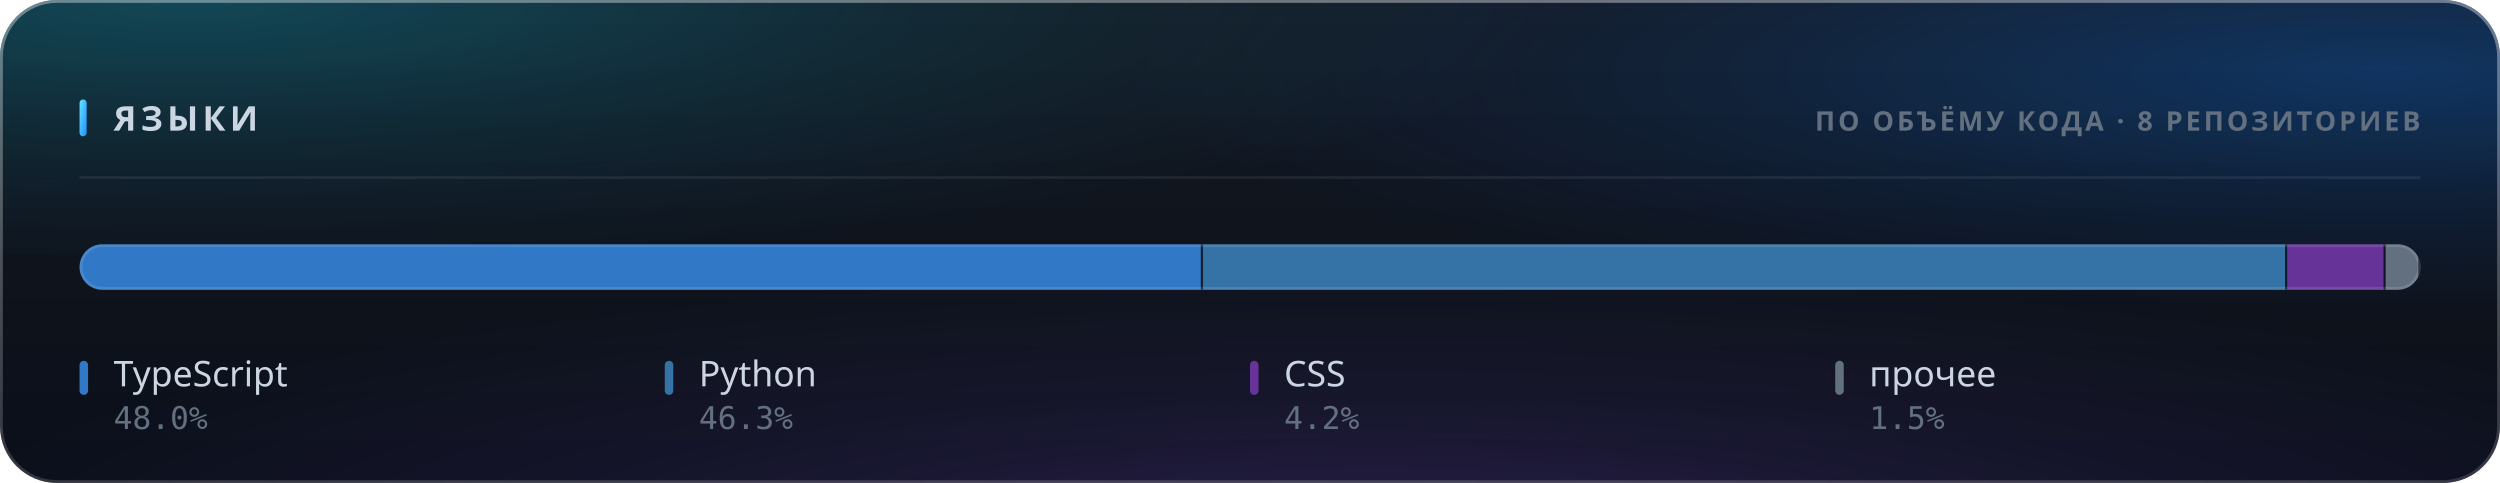
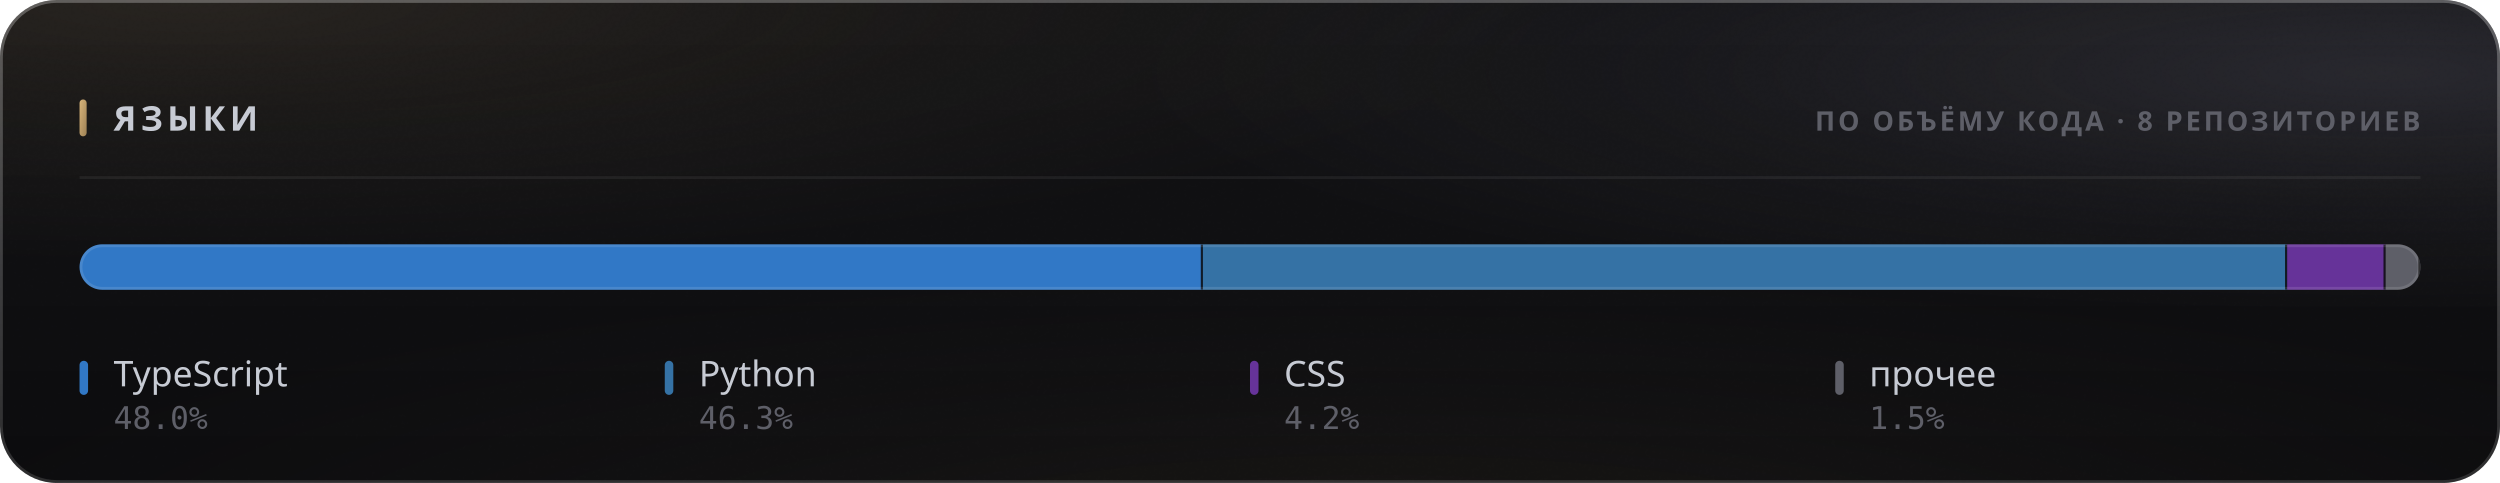
<svg xmlns="http://www.w3.org/2000/svg" width="880" height="170" viewBox="0 0 880 170" role="img">
  <style>
  text { font-family: -apple-system, BlinkMacSystemFont, 'Segoe UI', 'Noto Sans', Helvetica, Arial, sans-serif; }
  .mono { font-family: ui-monospace, 'SF Mono', 'Cascadia Mono', 'DejaVu Sans Mono', Menlo, Consolas, monospace; font-variant-numeric: tabular-nums; }
  .caps { letter-spacing: .1em; text-transform: uppercase; }

  @keyframes sheen  { from { transform: translateX(-120%); } to { transform: translateX(260%); } }
  @keyframes rise   { from { opacity: 0; transform: translateY(6px); } to { opacity: 1; transform: none; } }
  @keyframes slide  { from { opacity: 0; transform: translateX(-8px); } to { opacity: 1; transform: none; } }
  @keyframes grow   { from { transform: scaleY(0); } to { transform: scaleY(1); } }
  @keyframes widen  { from { transform: scaleX(0); } to { transform: scaleX(1); } }
  @keyframes draw   { from { stroke-dashoffset: 200; } to { stroke-dashoffset: 0; } }

  .sheen { animation: sheen 5.5s cubic-bezier(.45,0,.2,1) infinite; }
  .rise  { animation: rise .5s cubic-bezier(.16,1,.3,1) both; }
  .slide { animation: slide .42s cubic-bezier(.16,1,.3,1) both; }
  .bar   { transform-box: fill-box; transform-origin: 50% 100%;
           animation: grow .62s cubic-bezier(.16,1,.3,1) both; }
  .fill  { transform-box: fill-box; transform-origin: 0% 50%;
           animation: widen .8s cubic-bezier(.16,1,.3,1) both; }
  /* The hidden start state lives in the keyframes, never in the static rule.
     A renderer that ignores CSS animations then falls back to the FINISHED
     state — a drawn line, visible text — instead of an empty panel. */
  .spark { stroke-dasharray: 200;
           animation: draw 1.1s cubic-bezier(.16,1,.3,1) both; }

  @media (prefers-reduced-motion: reduce) {
    .sheen { animation: none; opacity: 0; }
    .rise, .slide, .bar, .fill, .spark { animation: none; opacity: 1; transform: none;
                                         stroke-dashoffset: 0; }
  }</style>
  <defs>
+     <filter id="grain5" x="0" y="0" width="100%" height="100%">
+       <feTurbulence type="fractalNoise" baseFrequency="0.85" numOctaves="3" stitchTiles="stitch" />
+       <feColorMatrix type="saturate" values="0" />
+     </filter>
    <linearGradient id="accent1" x1="0" y1="0" x2="1" y2="1">
-       <stop offset="0%" stop-color="#61e6ff" />
-       <stop offset="100%" stop-color="#268bfc" />
+       <stop offset="0%" stop-color="#d9b57a" />
+       <stop offset="100%" stop-color="#9d8155" />
    </linearGradient>
-     <radialGradient id="aurora5" cx="0.08" cy="0" r="0.55">
-       <stop offset="0%" stop-color="#00bcdb" stop-opacity="0.28" />
-       <stop offset="55%" stop-color="#00bcdb" stop-opacity="0.098" />
-       <stop offset="100%" stop-color="#00bcdb" stop-opacity="0" />
+     <radialGradient id="aurora6" cx="0.08" cy="0" r="0.55">
+       <stop offset="0%" stop-color="#d9b47a" stop-opacity="0.1" />
+       <stop offset="55%" stop-color="#d9b47a" stop-opacity="0.035" />
+       <stop offset="100%" stop-color="#d9b47a" stop-opacity="0" />
    </radialGradient>
-     <radialGradient id="aurora6" cx="0.95" cy="0.15" r="0.5">
-       <stop offset="0%" stop-color="#0074f7" stop-opacity="0.3" />
-       <stop offset="55%" stop-color="#0074f7" stop-opacity="0.105" />
-       <stop offset="100%" stop-color="#0074f7" stop-opacity="0" />
+     <radialGradient id="aurora7" cx="0.95" cy="0.15" r="0.5">
+       <stop offset="0%" stop-color="#706f83" stop-opacity="0.22" />
+       <stop offset="55%" stop-color="#706f83" stop-opacity="0.077" />
+       <stop offset="100%" stop-color="#706f83" stop-opacity="0" />
    </radialGradient>
-     <radialGradient id="aurora7" cx="0.55" cy="1.15" r="0.6">
-       <stop offset="0%" stop-color="#8851eb" stop-opacity="0.24" />
-       <stop offset="55%" stop-color="#8851eb" stop-opacity="0.084" />
-       <stop offset="100%" stop-color="#8851eb" stop-opacity="0" />
+     <radialGradient id="aurora8" cx="0.55" cy="1.15" r="0.6">
+       <stop offset="0%" stop-color="#b39b74" stop-opacity="0.07" />
+       <stop offset="55%" stop-color="#b39b74" stop-opacity="0.025" />
+       <stop offset="100%" stop-color="#b39b74" stop-opacity="0" />
    </radialGradient>
    <linearGradient id="glass2" x1="0" y1="0" x2="0" y2="1">
-       <stop offset="0%" stop-color="#ffffff" stop-opacity="0.051" />
-       <stop offset="100%" stop-color="#ffffff" stop-opacity="0.01" />
+       <stop offset="0%" stop-color="#ffffff" stop-opacity="0.036" />
+       <stop offset="100%" stop-color="#ffffff" stop-opacity="0.007" />
    </linearGradient>
    <linearGradient id="rim3" x1="0" y1="0" x2="0" y2="1">
-       <stop offset="0%" stop-color="#ffffff" stop-opacity="0.294" />
-       <stop offset="100%" stop-color="#ffffff" stop-opacity="0.04" />
+       <stop offset="0%" stop-color="#ffffff" stop-opacity="0.182" />
+       <stop offset="100%" stop-color="#ffffff" stop-opacity="0.025" />
    </linearGradient>
    <linearGradient id="spec4" x1="0" y1="0" x2="1" y2="0">
      <stop offset="0%" stop-color="#ffffff" stop-opacity="0" />
-       <stop offset="35%" stop-color="#ffffff" stop-opacity="0.6" />
-       <stop offset="70%" stop-color="#ffffff" stop-opacity="0.21" />
+       <stop offset="35%" stop-color="#ffffff" stop-opacity="0.336" />
+       <stop offset="70%" stop-color="#ffffff" stop-opacity="0.118" />
      <stop offset="100%" stop-color="#ffffff" stop-opacity="0" />
    </linearGradient>
-     <clipPath id="barclip8">
+     <clipPath id="barclip9">
      <rect x="28" y="86" width="824" height="16" rx="8" />
    </clipPath>
  </defs>
-   <rect width="880" height="170" rx="20" fill="#070c16" />
-   <rect width="880" height="170" rx="20" fill="url(#aurora5)" />
+   <rect width="880" height="170" rx="20" fill="#0a0a0c" />
  <rect width="880" height="170" rx="20" fill="url(#aurora6)" />
  <rect width="880" height="170" rx="20" fill="url(#aurora7)" />
+   <rect width="880" height="170" rx="20" fill="url(#aurora8)" />
  <rect width="880" height="170" rx="20" fill="url(#glass2)" />
-   <rect x=".5" y=".5" width="879" height="169" rx="19.5" fill="none" stroke="rgba(255,255,255,0.12)" />
+   <rect width="880" height="170" rx="20" filter="url(#grain5)" opacity="0.085" style="mix-blend-mode:overlay" />
+   <rect x=".5" y=".5" width="879" height="169" rx="19.5" fill="none" stroke="rgba(255,255,255,0.11)" />
  <rect x=".5" y=".5" width="879" height="169" rx="19.5" fill="none" stroke="url(#rim3)" />
  <path d="M20 1 H860" stroke="url(#spec4)" stroke-width="1.2" fill="none" />
  <rect x="28" y="35" width="2.5" height="13" rx="1.25" fill="url(#accent1)" />
-   <text x="40" y="46" font-size="12" font-weight="700" fill="#ccd5e2" letter-spacing="0.13em">ЯЗЫКИ</text>
-   <text x="852" y="46" font-size="9.5" font-weight="600" fill="#637080" text-anchor="end" letter-spacing="0.11em">ПО ОБЪЁМУ КОДА · 8 РЕПОЗИТОРИЕВ</text>
-   <path d="M28 62.5 H852" stroke="rgba(255,255,255,0.07)" stroke-width="1" />
-   <g clip-path="url(#barclip8)">
+   <text x="40" y="46" font-size="12" font-weight="700" fill="#c7cbd4" letter-spacing="0.13em">ЯЗЫКИ</text>
+   <text x="852" y="46" font-size="9.5" font-weight="600" fill="#5e5f68" text-anchor="end" letter-spacing="0.11em">ПО ОБЪЁМУ КОДА · 8 РЕПОЗИТОРИЕВ</text>
+   <path d="M28 62.5 H852" stroke="rgba(255,255,255,0.06)" stroke-width="1" />
+   <g clip-path="url(#barclip9)">
    <g class="fill">
      <rect x="28.00" y="86" width="395.43" height="16" fill="#3178c6" />
-       <rect x="422.68" y="86" width="1.5" height="16" fill="#070c16" opacity=".85" />
-       <rect x="423.43" y="86" width="381.66" height="16" fill="#3572A5" />
-       <rect x="804.33" y="86" width="1.5" height="16" fill="#070c16" opacity=".85" />
+       <rect x="422.68" y="86" width="1.5" height="16" fill="#0a0a0c" opacity=".85" />
+       <rect x="423.43" y="86" width="381.65" height="16" fill="#3572A5" />
+       <rect x="804.33" y="86" width="1.5" height="16" fill="#0a0a0c" opacity=".85" />
      <rect x="805.08" y="86" width="34.66" height="16" fill="#663399" />
-       <rect x="838.99" y="86" width="1.5" height="16" fill="#070c16" opacity=".85" />
-       <rect x="839.74" y="86" width="12.26" height="16" fill="#637080" />
-       <rect x="851.25" y="86" width="1.5" height="16" fill="#070c16" opacity=".85" />
+       <rect x="838.99" y="86" width="1.5" height="16" fill="#0a0a0c" opacity=".85" />
+       <rect x="839.74" y="86" width="12.26" height="16" fill="#5e5f68" />
+       <rect x="851.25" y="86" width="1.5" height="16" fill="#0a0a0c" opacity=".85" />
    </g>
  </g>
-   <rect x="28.5" y="86.5" width="823" height="15" rx="7.5" fill="none" stroke="rgba(255,255,255,0.12)" />
+   <rect x="28.5" y="86.5" width="823" height="15" rx="7.5" fill="none" stroke="rgba(255,255,255,0.11)" />
  <g class="rise" opacity="1" style=" animation-delay:0.200s;">
    <rect x="28" y="127" width="3" height="12" rx="1.5" fill="#3178c6" />
-     <text x="40" y="136" font-size="12.5" font-weight="500" fill="#ccd5e2">TypeScript</text>
-     <text x="40" y="151" font-size="11" font-weight="400" fill="#637080" class="mono">48.0%</text>
+     <text x="40" y="136" font-size="12.5" font-weight="500" fill="#c7cbd4">TypeScript</text>
+     <text x="40" y="151" font-size="11" font-weight="400" fill="#5e5f68" class="mono">48.0%</text>
  </g>
  <g class="rise" opacity="1" style=" animation-delay:0.240s;">
    <rect x="234" y="127" width="3" height="12" rx="1.5" fill="#3572A5" />
-     <text x="246" y="136" font-size="12.5" font-weight="500" fill="#ccd5e2">Python</text>
-     <text x="246" y="151" font-size="11" font-weight="400" fill="#637080" class="mono">46.3%</text>
+     <text x="246" y="136" font-size="12.5" font-weight="500" fill="#c7cbd4">Python</text>
+     <text x="246" y="151" font-size="11" font-weight="400" fill="#5e5f68" class="mono">46.3%</text>
  </g>
  <g class="rise" opacity="1" style=" animation-delay:0.280s;">
    <rect x="440" y="127" width="3" height="12" rx="1.5" fill="#663399" />
-     <text x="452" y="136" font-size="12.5" font-weight="500" fill="#ccd5e2">CSS</text>
-     <text x="452" y="151" font-size="11" font-weight="400" fill="#637080" class="mono">4.2%</text>
+     <text x="452" y="136" font-size="12.5" font-weight="500" fill="#c7cbd4">CSS</text>
+     <text x="452" y="151" font-size="11" font-weight="400" fill="#5e5f68" class="mono">4.2%</text>
  </g>
  <g class="rise" opacity="1" style=" animation-delay:0.320s;">
-     <rect x="646" y="127" width="3" height="12" rx="1.5" fill="#637080" />
-     <text x="658" y="136" font-size="12.5" font-weight="500" fill="#ccd5e2">прочее</text>
-     <text x="658" y="151" font-size="11" font-weight="400" fill="#637080" class="mono">1.5%</text>
+     <rect x="646" y="127" width="3" height="12" rx="1.5" fill="#5e5f68" />
+     <text x="658" y="136" font-size="12.5" font-weight="500" fill="#c7cbd4">прочее</text>
+     <text x="658" y="151" font-size="11" font-weight="400" fill="#5e5f68" class="mono">1.5%</text>
  </g>
</svg>
